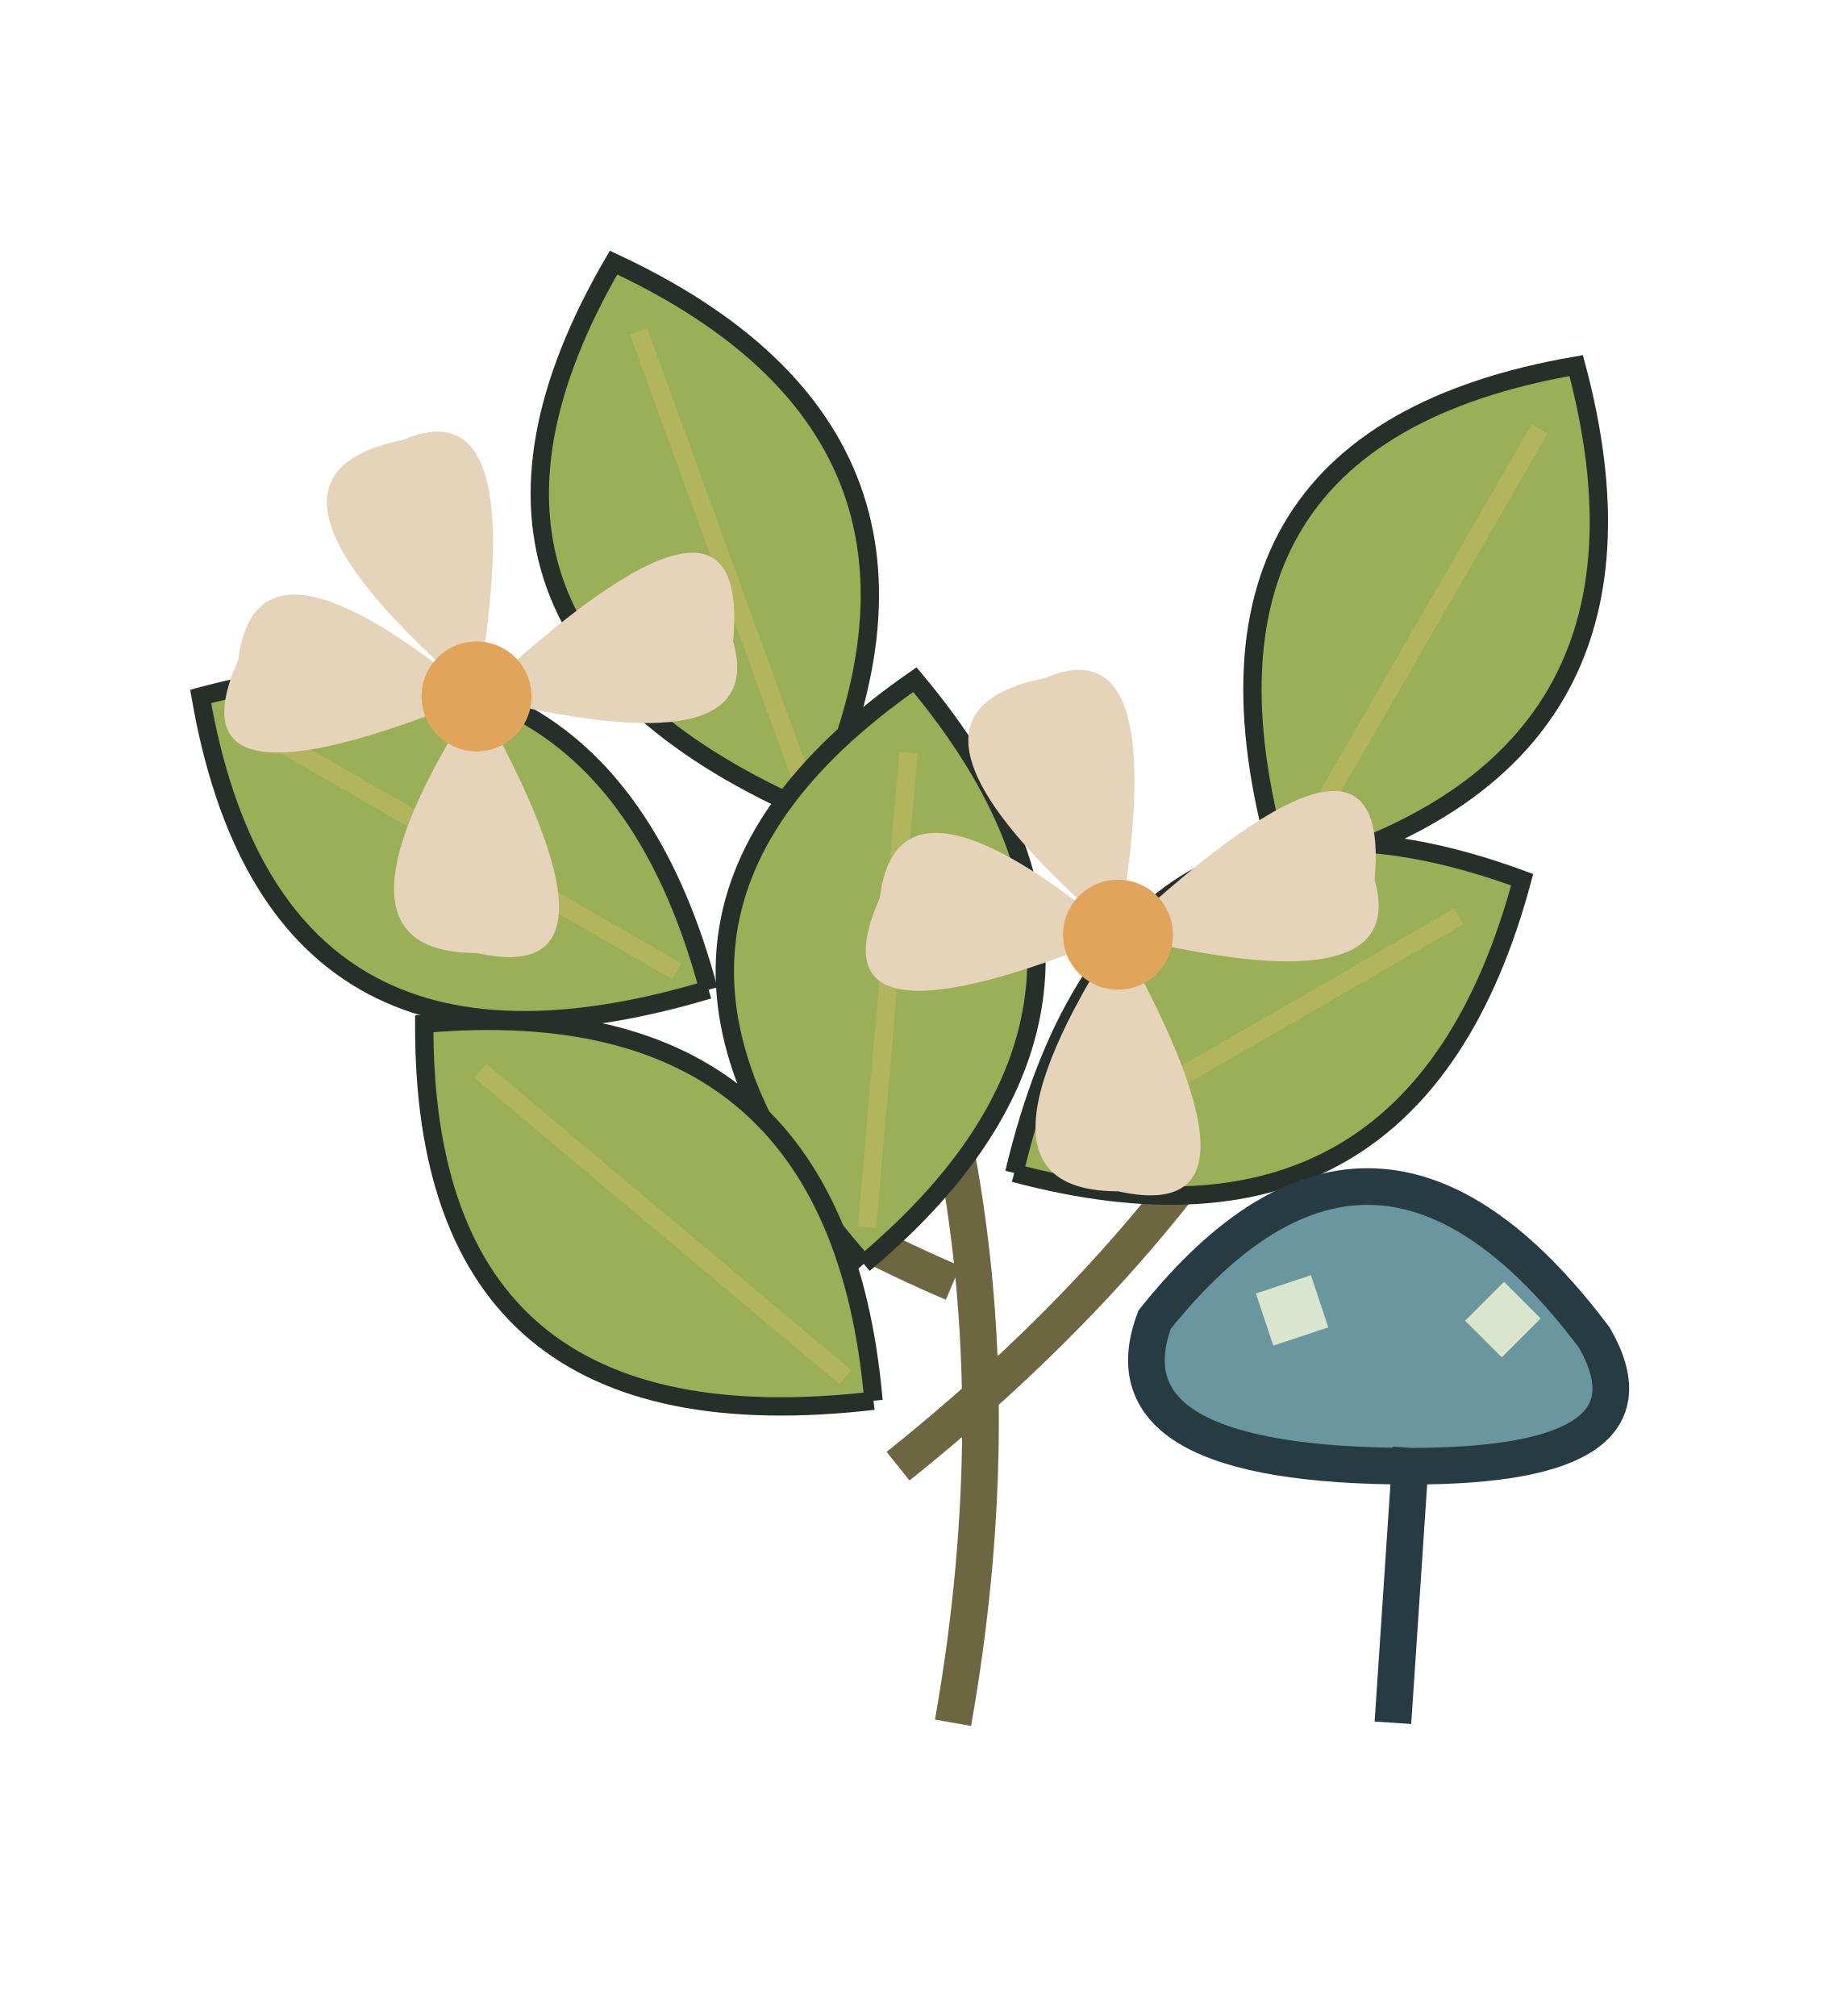
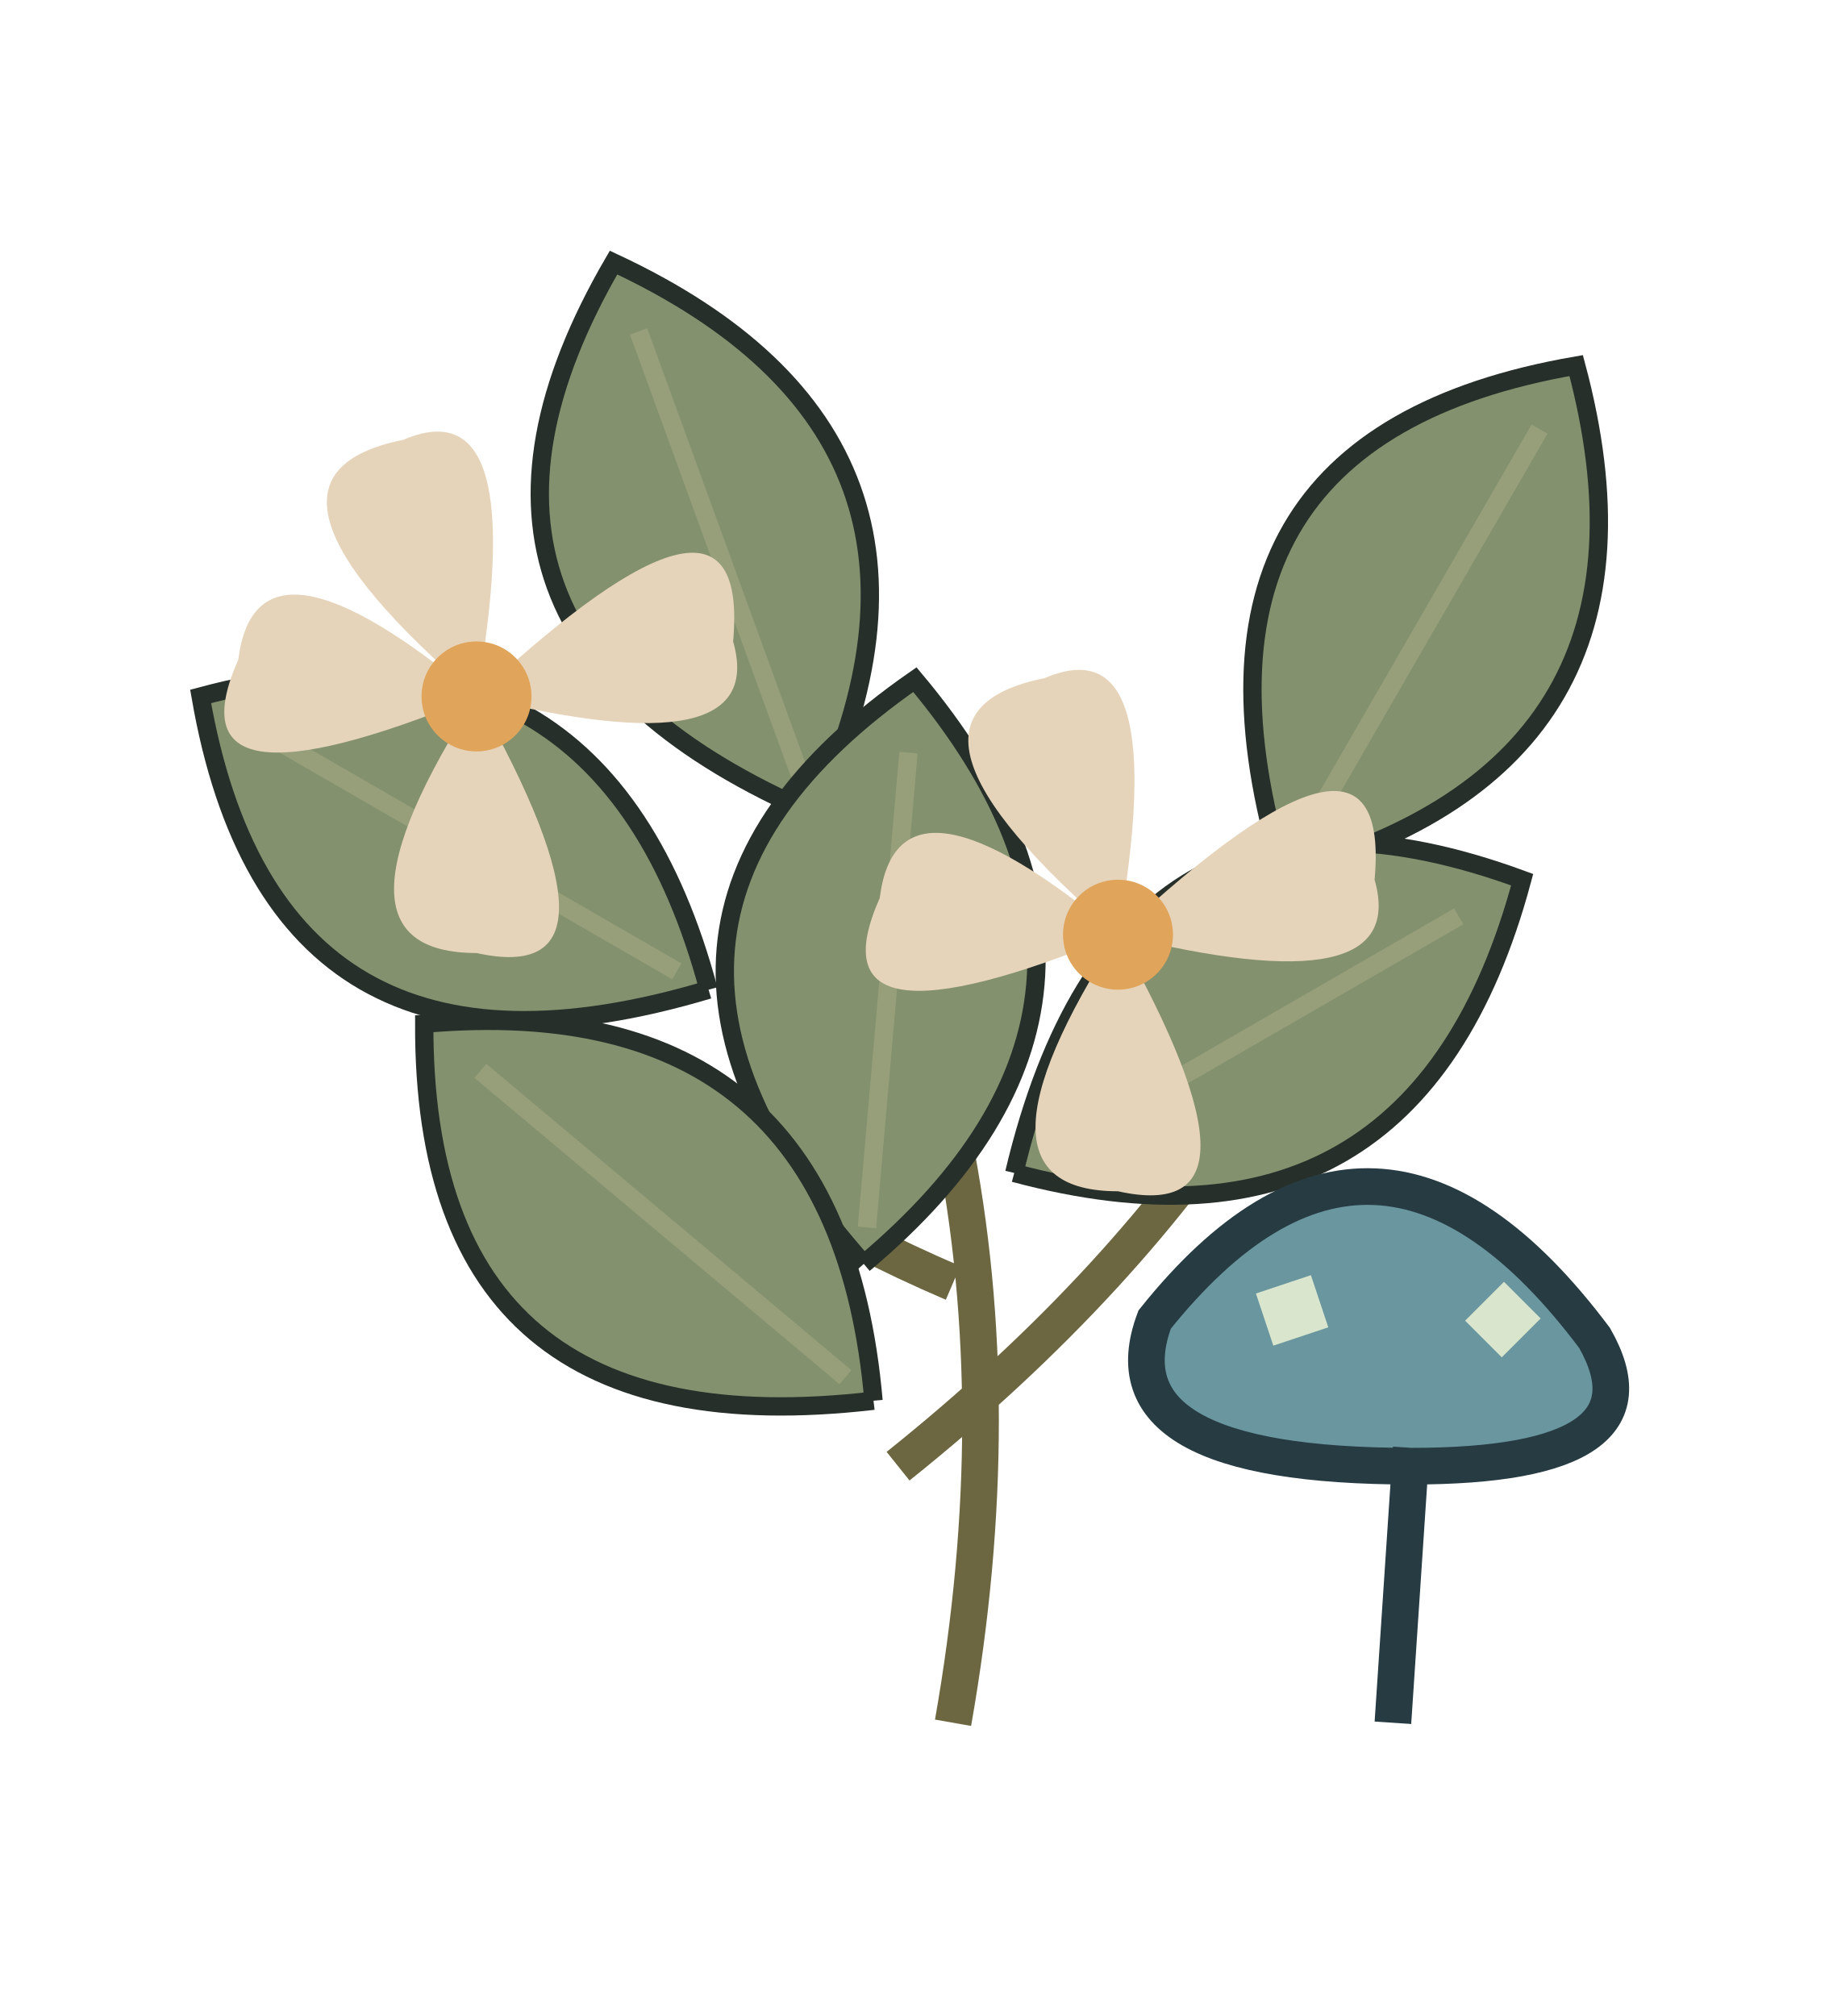
<svg xmlns="http://www.w3.org/2000/svg" width="100" height="110" viewBox="0 0 100 110">
  <path d="M52 94Q58 60 40 34M52 70Q31 61 25 45M49 80Q74 60 78 34" fill="none" stroke="#6d6741" stroke-width="2" />
  <g transform="translate(41 35) rotate(-20)">
-     <path d="M0 10Q-18-7 0-22Q16-6 0 10" fill="#9baf56" stroke="#272f2a" />
-     <path d="M0 8V-18" stroke="#d0bf68" opacity=".4" />
+     <path d="M0 10Q-18-7 0-22Q16-6 0 10" fill="#84916e" stroke="#272f2a" />
+     <path d="M0 8V-18" stroke="#b3b48c" opacity=".4" />
  </g>
  <g transform="translate(30 49) rotate(-60)">
-     <path d="M0 10Q-18-7 0-22Q16-6 0 10" fill="#9baf56" stroke="#272f2a" />
-     <path d="M0 8V-18" stroke="#d0bf68" opacity=".4" />
+     <path d="M0 10Q-18-7 0-22Q16-6 0 10" fill="#84916e" stroke="#272f2a" />
+     <path d="M0 8V-18" stroke="#b3b48c" opacity=".4" />
  </g>
  <g transform="translate(48 59) rotate(5)">
-     <path d="M0 10Q-18-7 0-22Q16-6 0 10" fill="#9baf56" stroke="#272f2a" />
-     <path d="M0 8V-18" stroke="#d0bf68" opacity=".4" />
+     <path d="M0 10Q-18-7 0-22Q16-6 0 10" fill="#84916e" stroke="#272f2a" />
+     <path d="M0 8V-18" stroke="#b3b48c" opacity=".4" />
  </g>
  <g transform="translate(64 59) rotate(60)">
-     <path d="M0 10Q-18-7 0-22Q16-6 0 10" fill="#9baf56" stroke="#272f2a" />
-     <path d="M0 8V-18" stroke="#d0bf68" opacity=".4" />
+     <path d="M0 10Q-18-7 0-22Q16-6 0 10" fill="#84916e" stroke="#272f2a" />
+     <path d="M0 8V-18" stroke="#b3b48c" opacity=".4" />
  </g>
  <g transform="translate(75 39) rotate(30)">
-     <path d="M0 10Q-18-7 0-22Q16-6 0 10" fill="#9baf56" stroke="#272f2a" />
-     <path d="M0 8V-18" stroke="#d0bf68" opacity=".4" />
+     <path d="M0 10Q-18-7 0-22Q16-6 0 10" fill="#84916e" stroke="#272f2a" />
+     <path d="M0 8V-18" stroke="#b3b48c" opacity=".4" />
  </g>
  <g transform="translate(40 70) rotate(-50)">
-     <path d="M0 10Q-18-7 0-22Q16-6 0 10" fill="#9baf56" stroke="#272f2a" />
-     <path d="M0 8V-18" stroke="#d0bf68" opacity=".4" />
+     <path d="M0 10Q-18-7 0-22Q16-6 0 10" fill="#84916e" stroke="#272f2a" />
+     <path d="M0 8V-18" stroke="#b3b48c" opacity=".4" />
  </g>
  <path d="M76 94L77 79M77 80Q60 80 63 72Q75 57 87 73Q91 80 77 80" fill="#6a96a0" stroke="#263b42" stroke-width="2" />
  <path d="M69 72L72 71M81 71L83 73" stroke="#d9e5cc" stroke-width="3" />
  <g transform="translate(26 38)">
    <path d="M0 0Q-14-12-4-14Q3-17 0 0Q15-14 14-3Q16 4 0 0Q9 16 0 14Q-9 14 0 0Q-17 7-13-2Q-12-10 0 0" fill="#e6d4ba" />
    <circle r="3" fill="#e0a45a" />
  </g>
  <g transform="translate(61 51)">
    <path d="M0 0Q-14-12-4-14Q3-17 0 0Q15-14 14-3Q16 4 0 0Q9 16 0 14Q-9 14 0 0Q-17 7-13-2Q-12-10 0 0" fill="#e6d4ba" />
    <circle r="3" fill="#e0a45a" />
  </g>
</svg>
